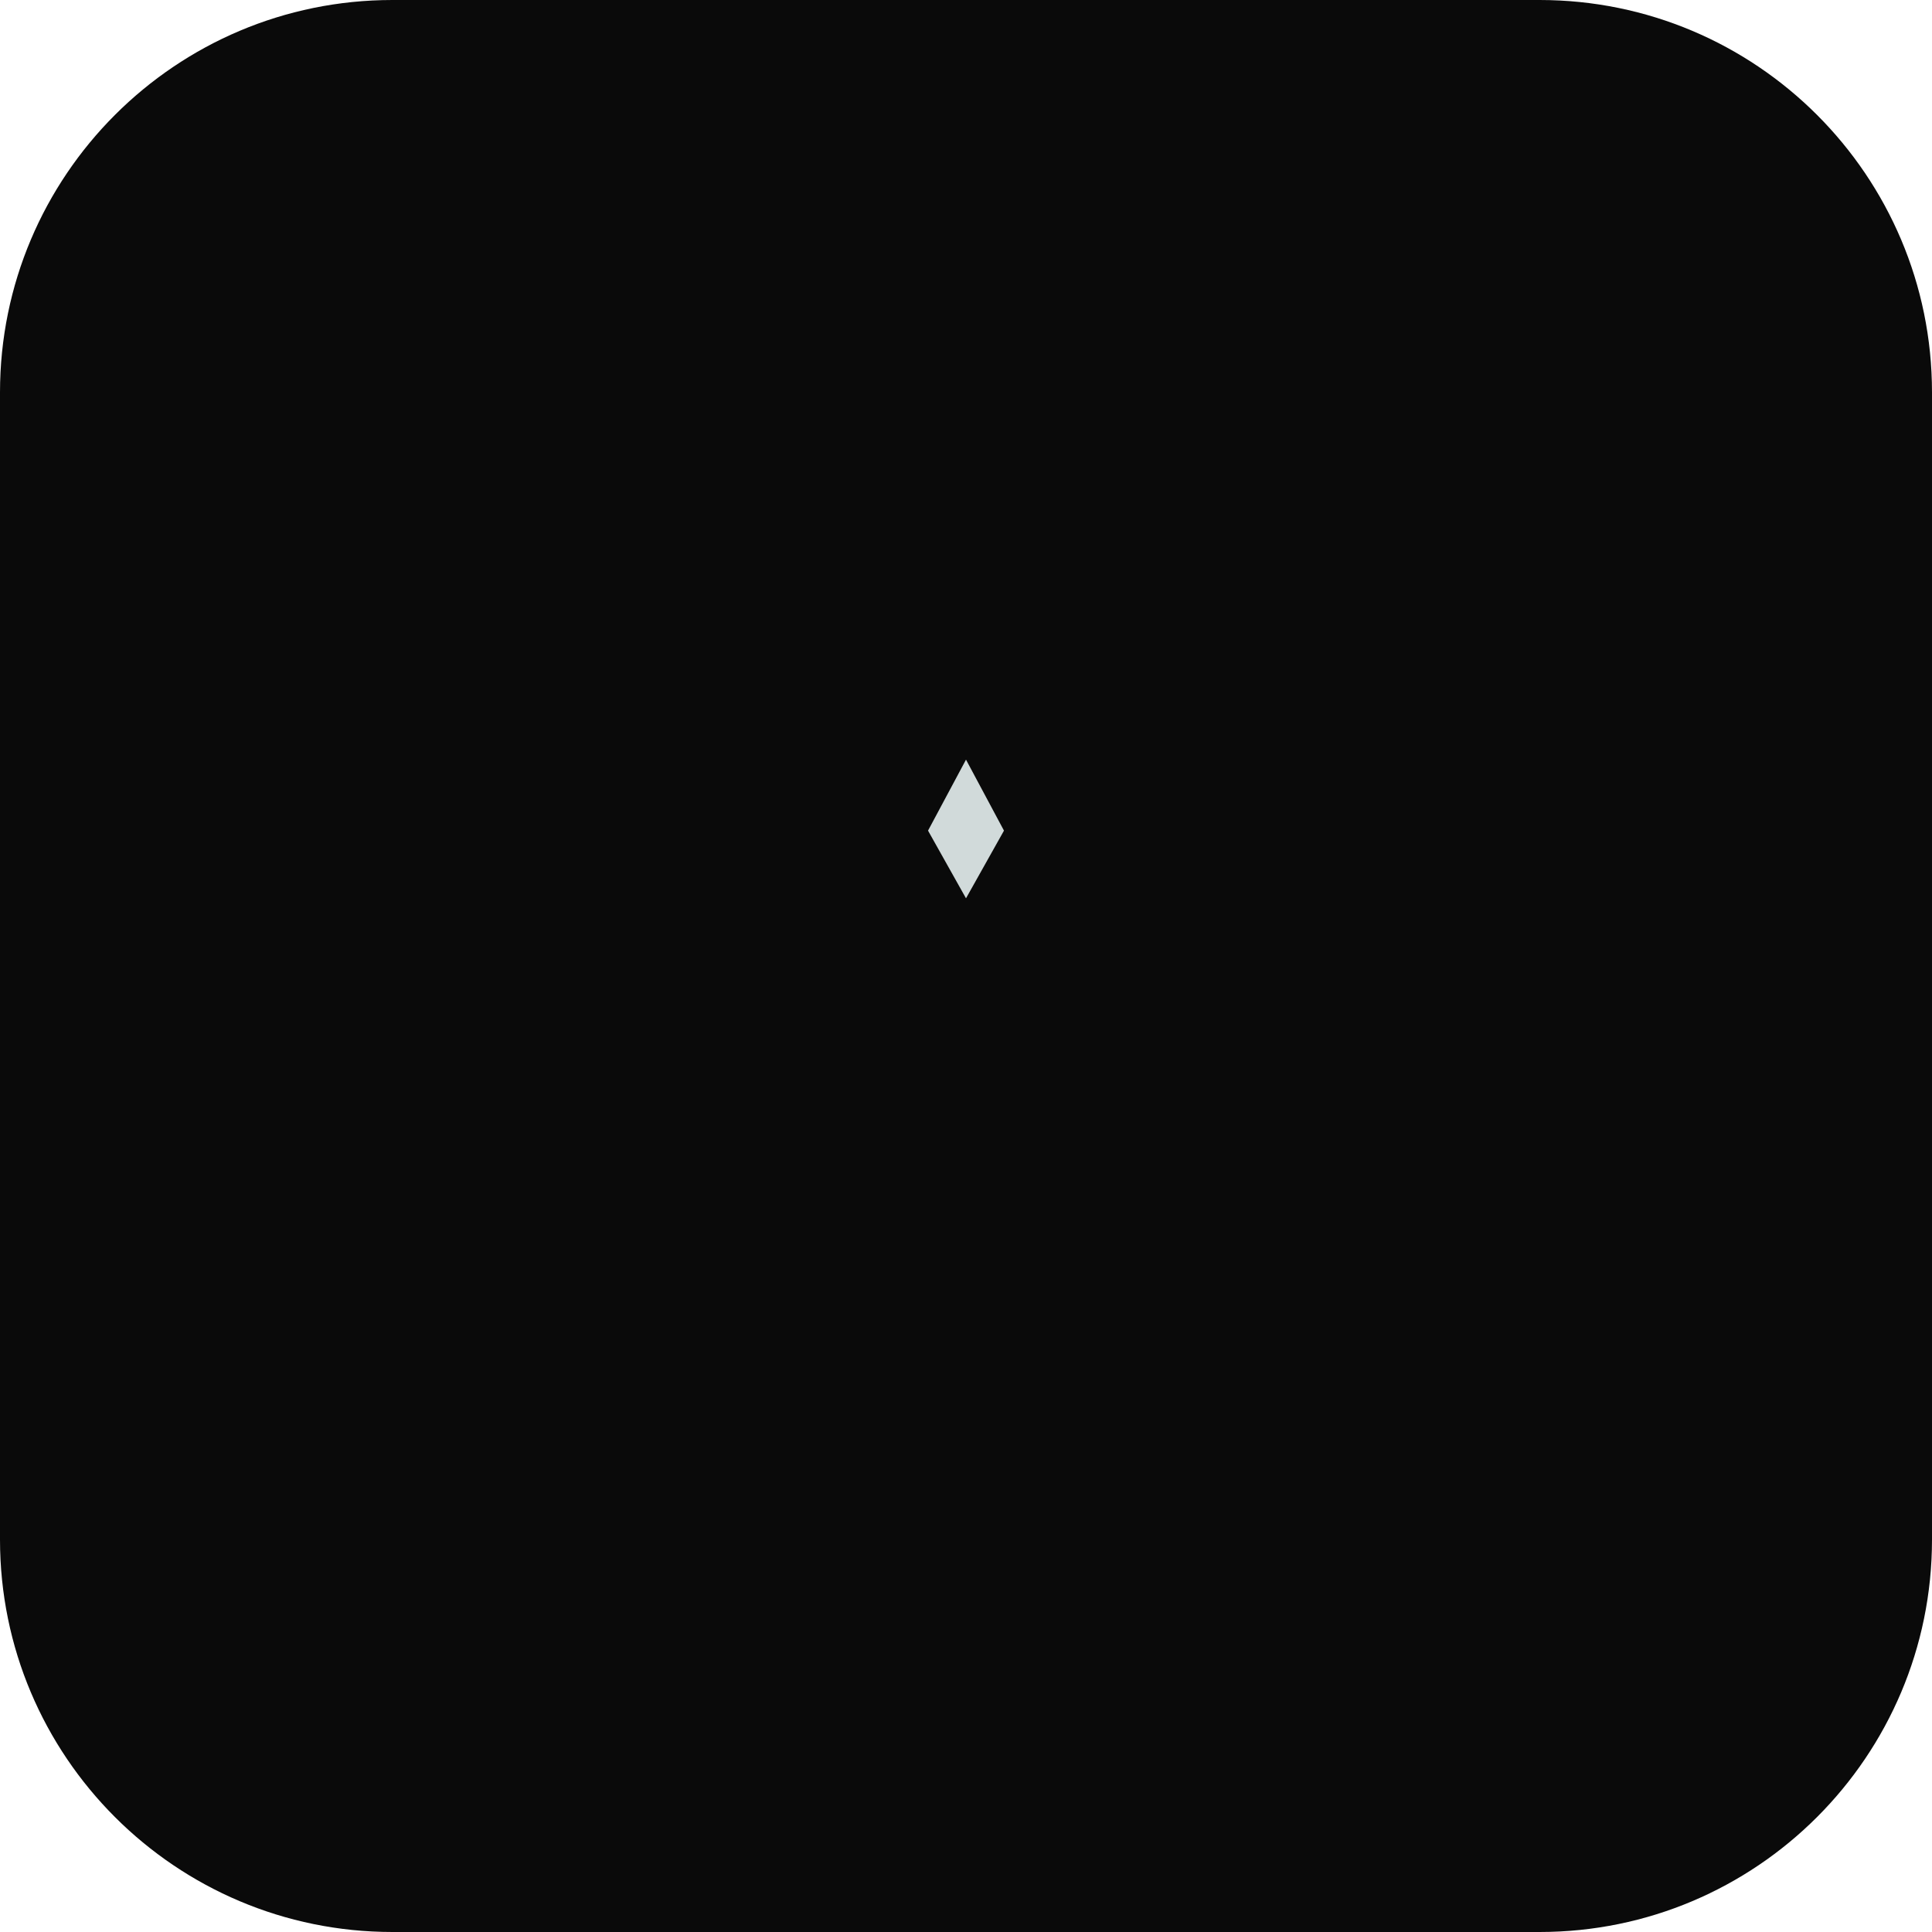
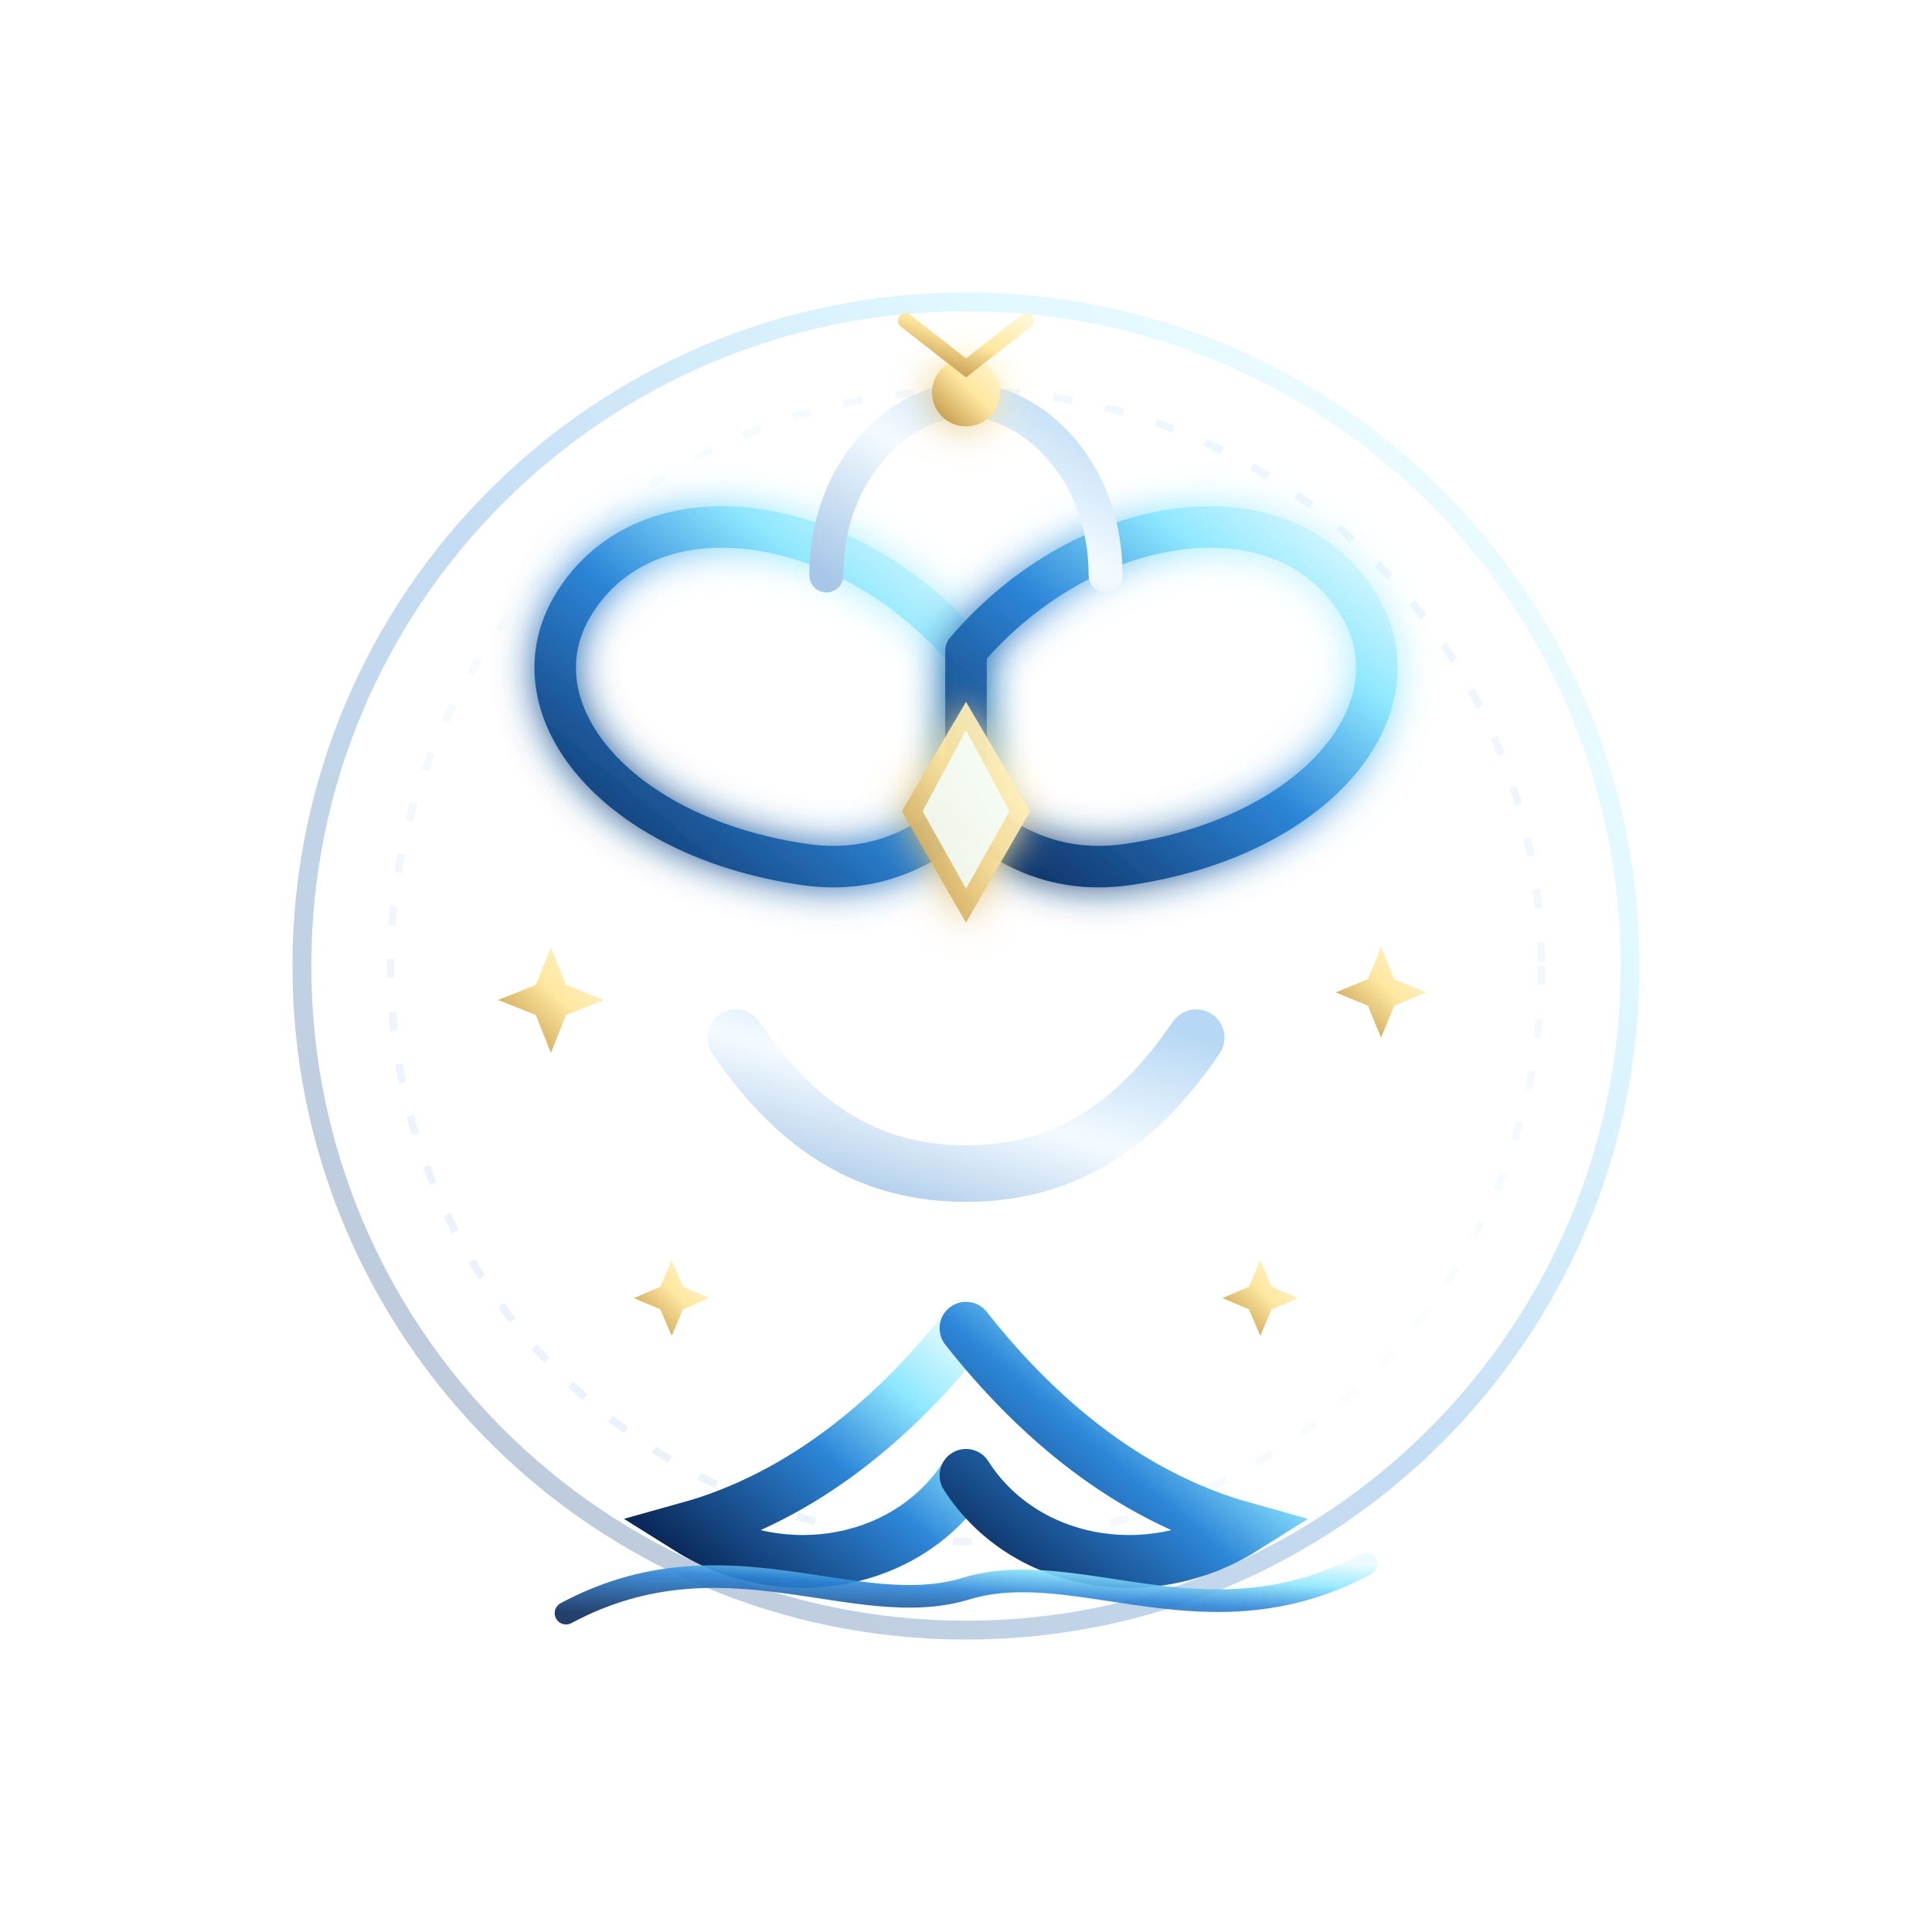
- <svg xmlns="http://www.w3.org/2000/svg" width="512" height="512" viewBox="0 0 512 512">
+ <svg xmlns="http://www.w3.org/2000/svg" width="512" height="512" viewBox="0 0 1024 1024">
  <defs>
-     <linearGradient id="i512-ocean" x1="0" y1="1" x2="1" y2="0">
+     <linearGradient id="ocean" x1="0" y1="1" x2="1" y2="0">
      <stop offset="0" stop-color="#0B2A5B" />
      <stop offset=".48" stop-color="#2D86D8" />
      <stop offset=".75" stop-color="#8FE8FF" />
      <stop offset="1" stop-color="#EAFBFF" />
    </linearGradient>
-     <linearGradient id="i512-silver" x1="0" y1="1" x2="1" y2="0">
+     <linearGradient id="silver" x1="0" y1="1" x2="1" y2="0">
      <stop offset="0" stop-color="#A7C7E8" />
      <stop offset=".5" stop-color="#F4FBFF" />
      <stop offset="1" stop-color="#B7D8F4" />
    </linearGradient>
-     <linearGradient id="i512-gold" x1="0" y1="1" x2="1" y2="0">
+     <linearGradient id="gold" x1="0" y1="1" x2="1" y2="0">
      <stop offset="0" stop-color="#B78A38" />
      <stop offset=".55" stop-color="#FFE7A0" />
      <stop offset="1" stop-color="#FFF7D4" />
    </linearGradient>
-     <filter id="i512-glow" x="-80%" y="-80%" width="260%" height="260%">
+     <filter id="glow" x="-80%" y="-80%" width="260%" height="260%">
      <feGaussianBlur stdDeviation="10" result="blur" />
      <feMerge>
        <feMergeNode in="blur" />
        <feMergeNode in="SourceGraphic" />
      </feMerge>
    </filter>
  </defs>
-   <rect width="512" height="512" rx="104" fill="#0a0a0a" />
-   <g transform="translate(32,32) scale(0.4375)">
-     <circle cx="512" cy="512" r="352" fill="none" stroke="url(#ocean)" stroke-width="10" opacity=".28" />
-     <circle cx="512" cy="512" r="305" fill="none" stroke="url(#silver)" stroke-width="4" opacity=".32" stroke-dasharray="10 18" />
-     <path d="M512 345          C448 270 342 255 303 322          C272 376 326 443 425 458          C463 464 492 449 512 429 Z" fill="none" stroke="url(#ocean)" stroke-width="22" stroke-linecap="round" stroke-linejoin="round" filter="url(#glow)" />
-     <path d="M512 345          C576 270 682 255 721 322          C752 376 698 443 599 458          C561 464 532 449 512 429 Z" fill="none" stroke="url(#ocean)" stroke-width="22" stroke-linecap="round" stroke-linejoin="round" filter="url(#glow)" />
-     <path d="M438 305          C438 248 478 212 512 212          C546 212 586 248 586 305" fill="none" stroke="url(#silver)" stroke-width="18" stroke-linecap="round" />
-     <circle cx="512" cy="208" r="18" fill="url(#gold)" filter="url(#glow)" />
-     <path d="M512 228 L512 704" stroke="url(#silver)" stroke-width="36" stroke-linecap="round" />
-     <path d="M390 550          C424 600 463 622 512 622          C561 622 600 600 634 550" fill="none" stroke="url(#silver)" stroke-width="30" stroke-linecap="round" />
-     <path d="M512 704          C475 751 426 793 365 810          C416 842 482 829 512 782" fill="none" stroke="url(#ocean)" stroke-width="28" stroke-linecap="round" />
-     <path d="M512 704          C549 751 598 793 659 810          C608 842 542 829 512 782" fill="none" stroke="url(#ocean)" stroke-width="28" stroke-linecap="round" />
-     <path d="M512 372 L546 430 L512 489 L478 430 Z" fill="url(#gold)" opacity=".95" filter="url(#glow)" />
-     <path d="M512 387 L535 430 L512 471 L489 430 Z" fill="#F4FFFF" opacity=".85" />
-     <g fill="url(#gold)">
-       <path d="M292 502 l8 20 20 8-20 8-8 20-8-20-20-8 20-8z" />
-       <path d="M732 502 l7 17 17 7-17 7-7 17-7-17-17-7 17-7z" />
-       <path d="M356 668 l6 14 14 6-14 6-6 14-6-14-14-6 14-6z" />
-       <path d="M668 668 l6 14 14 6-14 6-6 14-6-14-14-6 14-6z" />
-     </g>
-     <path d="M300 855 C384 810 453 860 512 842 C571 824 640 874 724 829" fill="none" stroke="url(#ocean)" stroke-width="12" stroke-linecap="round" opacity=".9" />
-     <path d="M480 170 L512 195 L544 170" fill="none" stroke="url(#gold)" stroke-width="8" stroke-linecap="round" />
+   <circle cx="512" cy="512" r="352" fill="none" stroke="url(#ocean)" stroke-width="10" opacity=".28" />
+   <circle cx="512" cy="512" r="305" fill="none" stroke="url(#silver)" stroke-width="4" opacity=".32" stroke-dasharray="10 18" />
+   <path d="M512 345          C448 270 342 255 303 322          C272 376 326 443 425 458          C463 464 492 449 512 429 Z" fill="none" stroke="url(#ocean)" stroke-width="22" stroke-linecap="round" stroke-linejoin="round" filter="url(#glow)" />
+   <path d="M512 345          C576 270 682 255 721 322          C752 376 698 443 599 458          C561 464 532 449 512 429 Z" fill="none" stroke="url(#ocean)" stroke-width="22" stroke-linecap="round" stroke-linejoin="round" filter="url(#glow)" />
+   <path d="M438 305          C438 248 478 212 512 212          C546 212 586 248 586 305" fill="none" stroke="url(#silver)" stroke-width="18" stroke-linecap="round" />
+   <circle cx="512" cy="208" r="18" fill="url(#gold)" filter="url(#glow)" />
+   <path d="M512 228 L512 704" stroke="url(#silver)" stroke-width="36" stroke-linecap="round" />
+   <path d="M390 550          C424 600 463 622 512 622          C561 622 600 600 634 550" fill="none" stroke="url(#silver)" stroke-width="30" stroke-linecap="round" />
+   <path d="M512 704          C475 751 426 793 365 810          C416 842 482 829 512 782" fill="none" stroke="url(#ocean)" stroke-width="28" stroke-linecap="round" />
+   <path d="M512 704          C549 751 598 793 659 810          C608 842 542 829 512 782" fill="none" stroke="url(#ocean)" stroke-width="28" stroke-linecap="round" />
+   <path d="M512 372 L546 430 L512 489 L478 430 Z" fill="url(#gold)" opacity=".95" filter="url(#glow)" />
+   <path d="M512 387 L535 430 L512 471 L489 430 Z" fill="#F4FFFF" opacity=".85" />
+   <g fill="url(#gold)">
+     <path d="M292 502 l8 20 20 8-20 8-8 20-8-20-20-8 20-8z" />
+     <path d="M732 502 l7 17 17 7-17 7-7 17-7-17-17-7 17-7z" />
+     <path d="M356 668 l6 14 14 6-14 6-6 14-6-14-14-6 14-6z" />
+     <path d="M668 668 l6 14 14 6-14 6-6 14-6-14-14-6 14-6z" />
  </g>
+   <path d="M300 855 C384 810 453 860 512 842 C571 824 640 874 724 829" fill="none" stroke="url(#ocean)" stroke-width="12" stroke-linecap="round" opacity=".9" />
+   <path d="M480 170 L512 195 L544 170" fill="none" stroke="url(#gold)" stroke-width="8" stroke-linecap="round" />
</svg>
